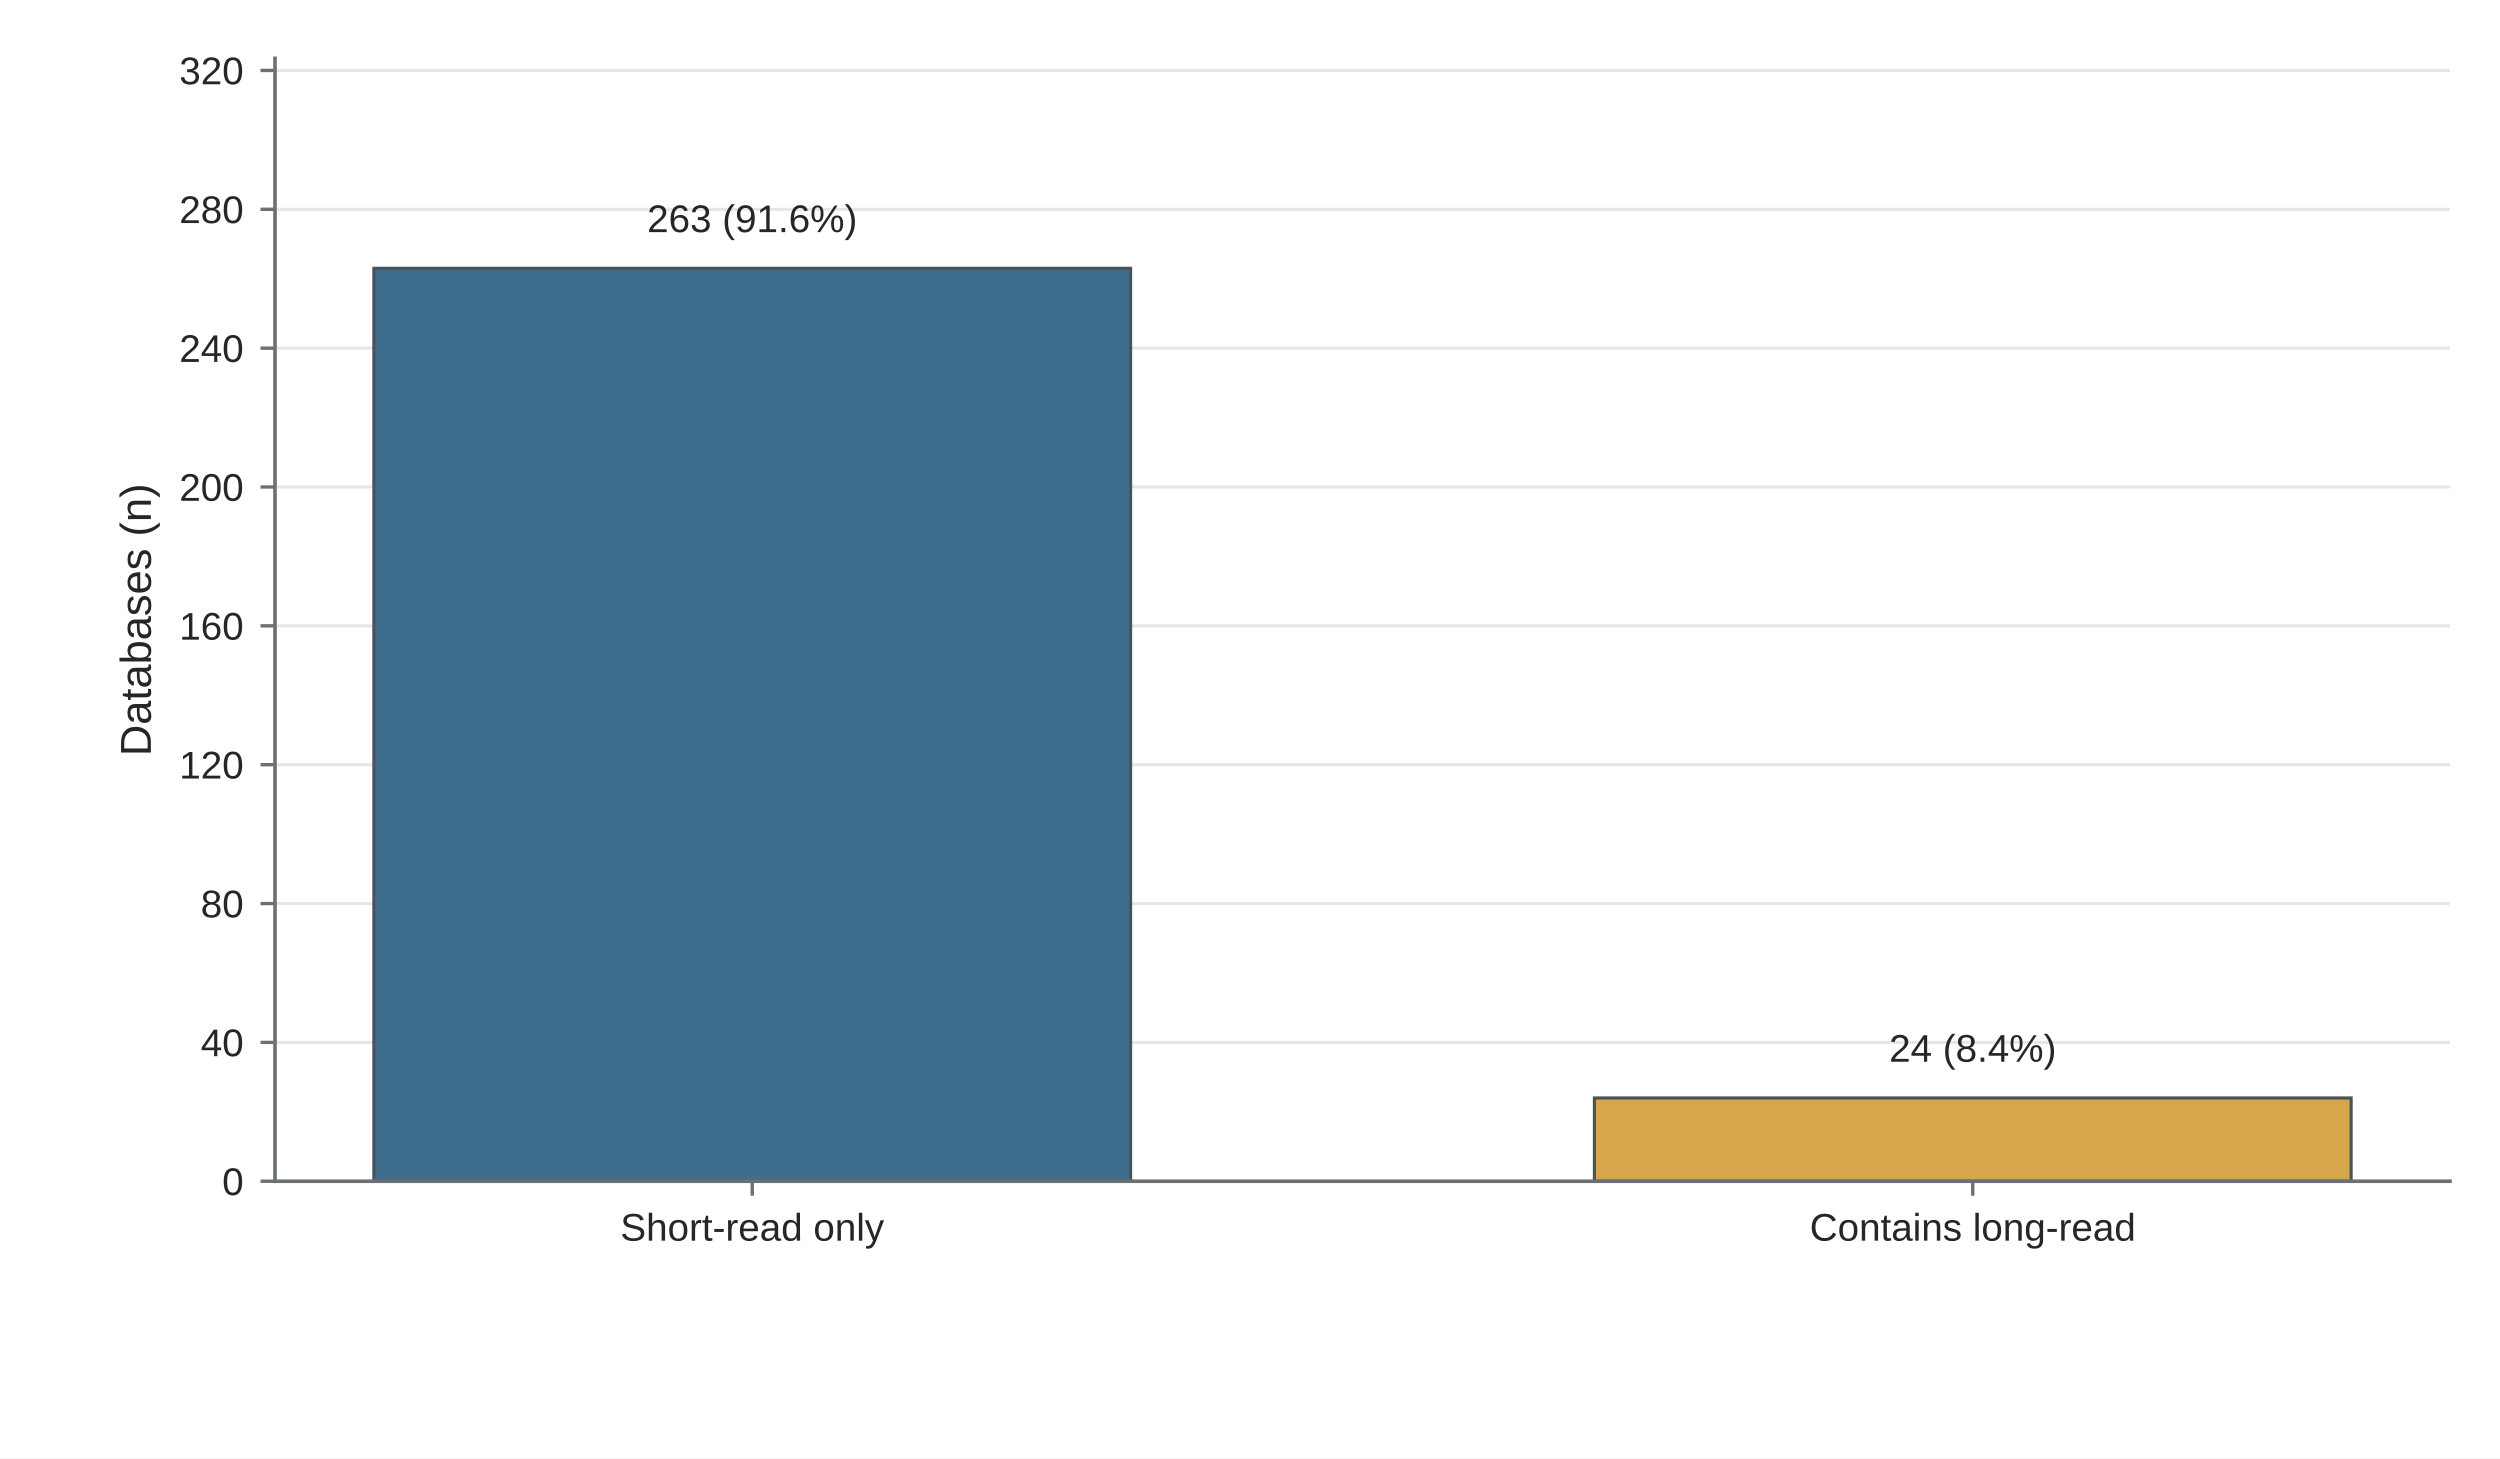
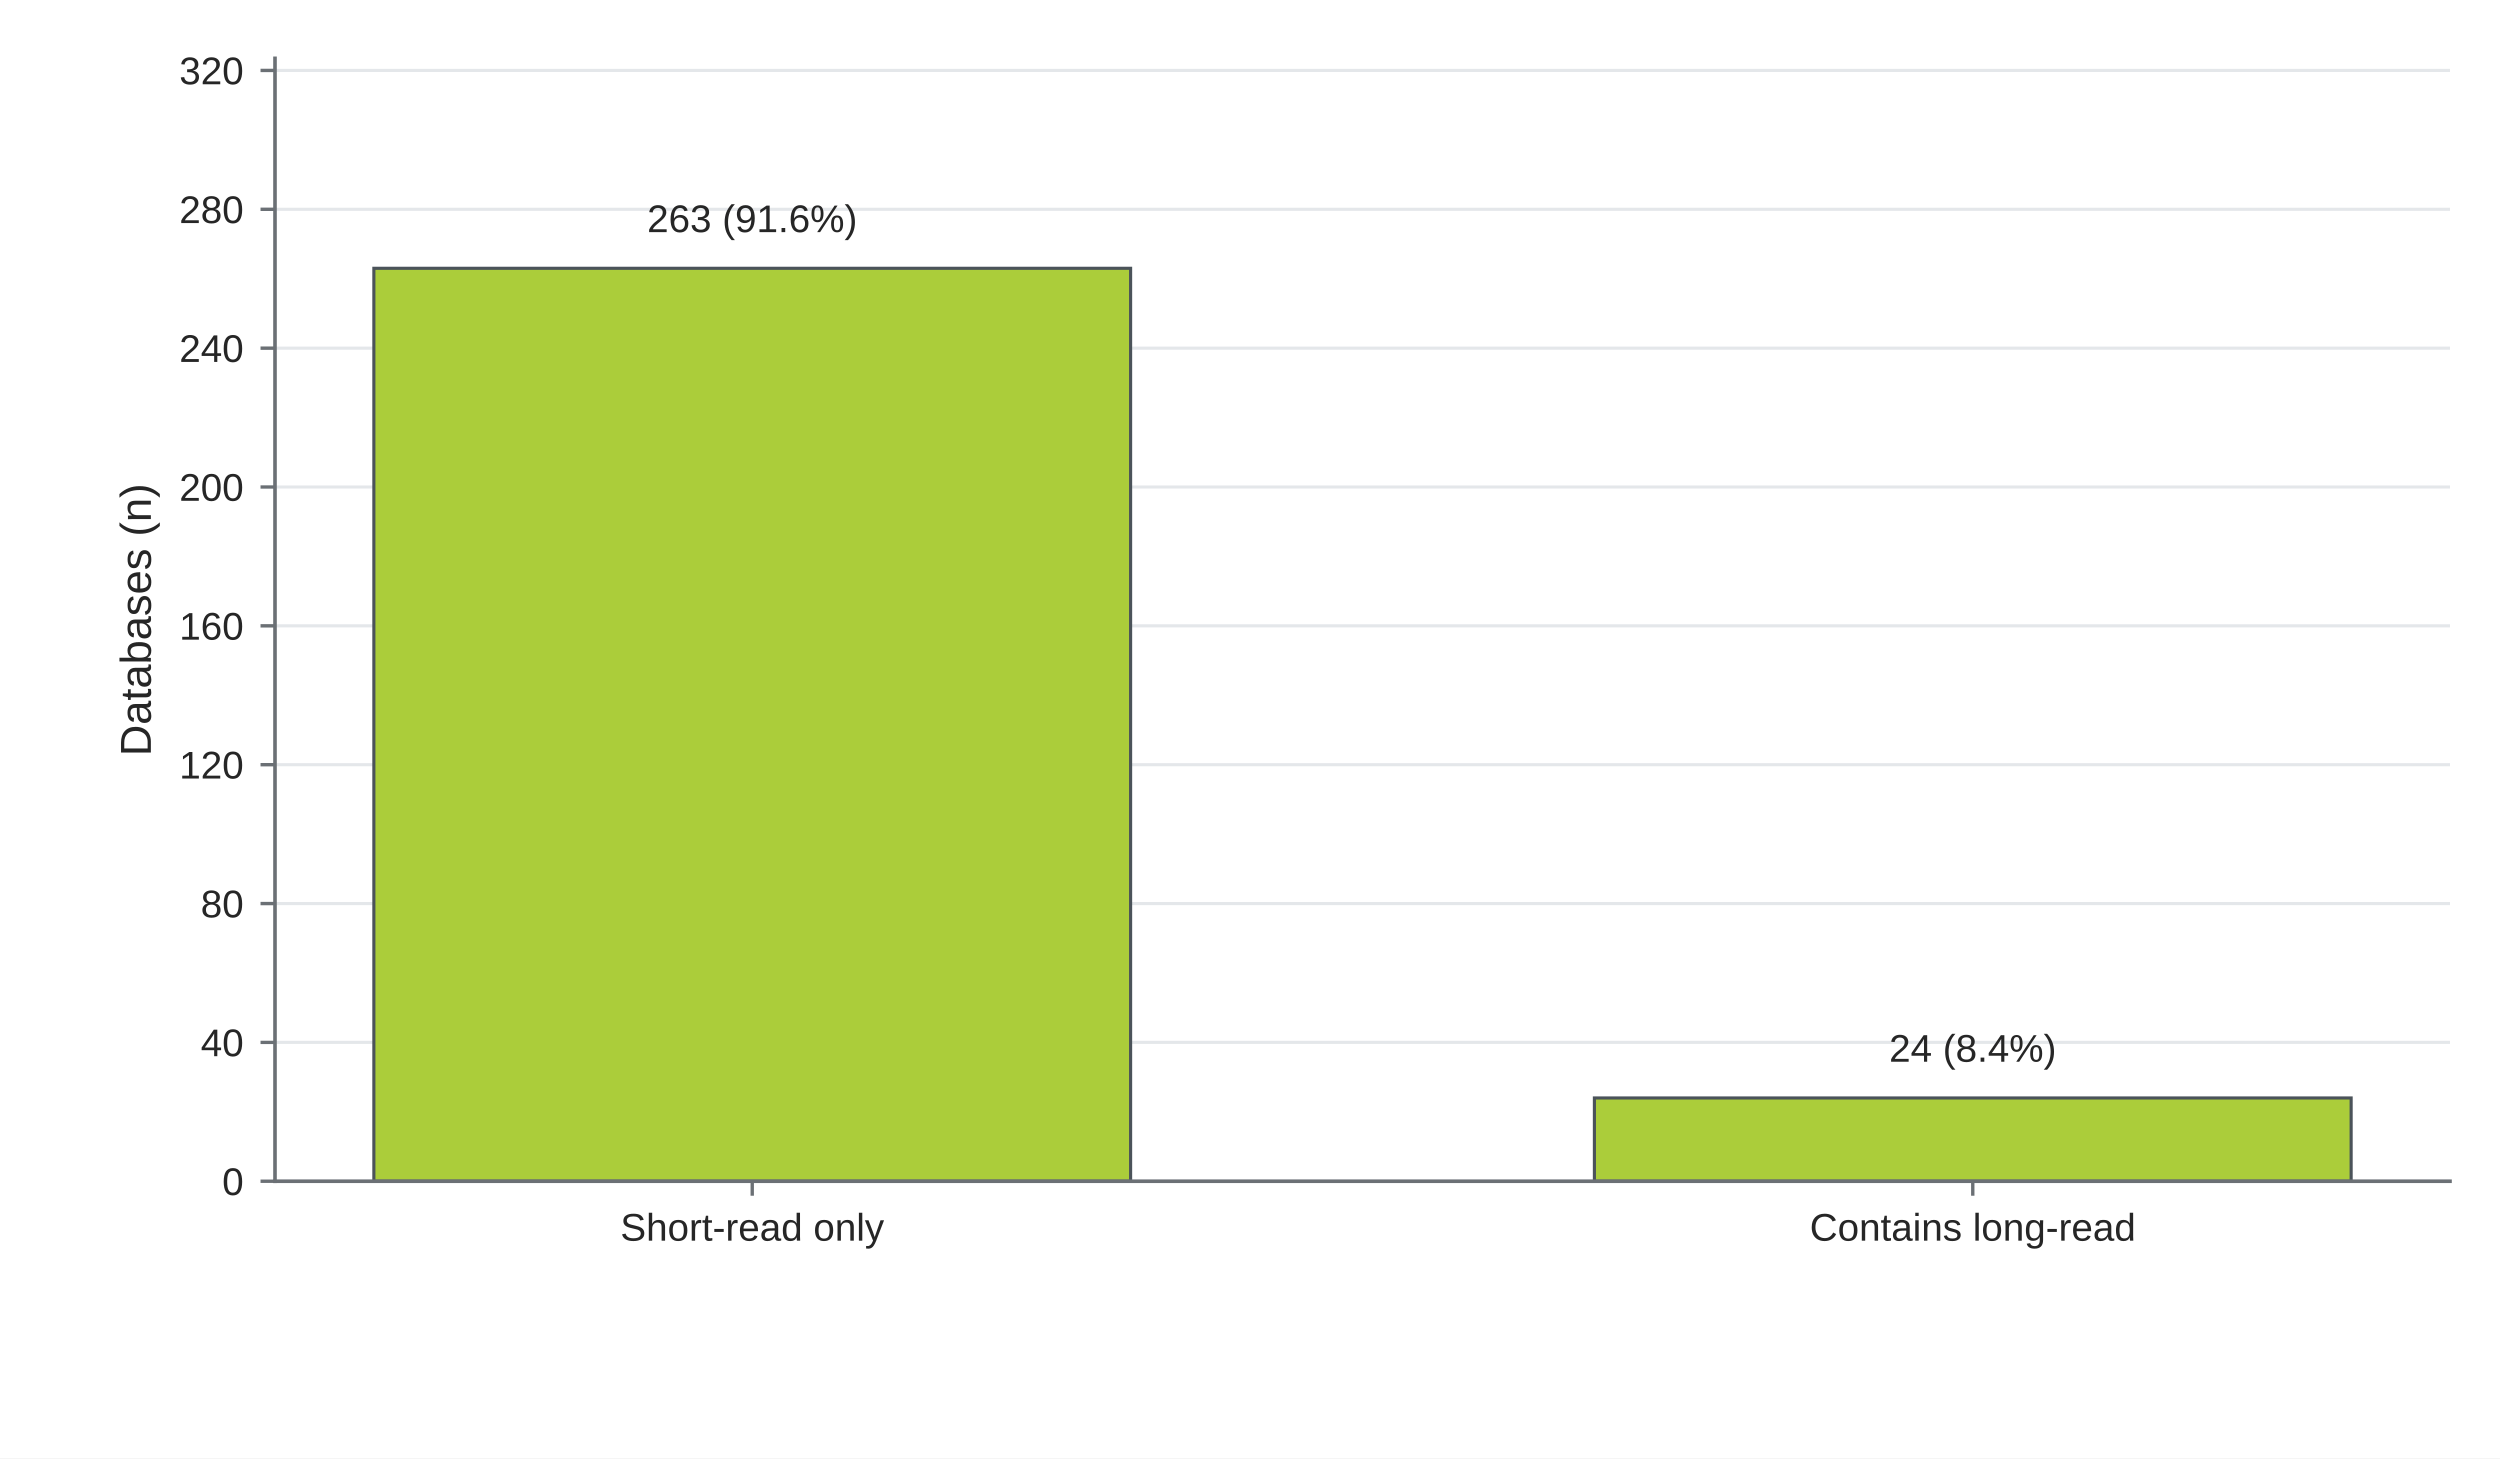
<svg xmlns="http://www.w3.org/2000/svg" xmlns:xlink="http://www.w3.org/1999/xlink" width="518.4pt" height="302.4pt" viewBox="0 0 518.4 302.4" version="1.1">
  <defs>
    <style type="text/css">*{stroke-linejoin: round; stroke-linecap: butt}</style>
  </defs>
  <g id="figure_1">
    <g id="patch_1">
      <path d="M 0 302.4  L 518.4 302.4  L 518.4 0  L 0 0  z " style="fill: #ffffff" />
    </g>
    <g id="axes_1">
      <g id="patch_2">
        <path d="M 57.024 244.944  L 508.032 244.944  L 508.032 12.096  L 57.024 12.096  z " style="fill: #ffffff" />
      </g>
      <g id="matplotlib.axis_1">
        <g id="xtick_1">
          <g id="line2d_1">
            <defs>
-               <path id="m8cfa888fb9" d="M 0 0  L 0 3  " style="stroke: #6b7075; stroke-width: 0.7" />
+               <path id="maad2cb072c" d="M 0 0  L 0 3  " style="stroke: #6b7075; stroke-width: 0.7" />
            </defs>
            <g>
-               <use xlink:href="#m8cfa888fb9" x="155.983" y="244.944" style="fill: #6b7075; stroke: #6b7075; stroke-width: 0.7" />
+               <use xlink:href="#maad2cb072c" x="155.983" y="244.944" style="fill: #6b7075; stroke: #6b7075; stroke-width: 0.7" />
            </g>
          </g>
          <g id="text_1">
            <text style="font-size: 8px; font-family: 'Arial'; text-anchor: middle; fill: #262626" x="155.983" y="257.268" transform="rotate(-0 155.9825 257.2677)">Short-read only</text>
          </g>
        </g>
        <g id="xtick_2">
          <g id="line2d_2">
            <g>
-               <use xlink:href="#m8cfa888fb9" x="409.073" y="244.944" style="fill: #6b7075; stroke: #6b7075; stroke-width: 0.7" />
+               <use xlink:href="#maad2cb072c" x="409.073" y="244.944" style="fill: #6b7075; stroke: #6b7075; stroke-width: 0.7" />
            </g>
          </g>
          <g id="text_2">
            <text style="font-size: 8px; font-family: 'Arial'; text-anchor: middle; fill: #262626" x="409.073" y="257.268" transform="rotate(-0 409.0735 257.2677)">Contains long-read</text>
          </g>
        </g>
      </g>
      <g id="matplotlib.axis_2">
        <g id="ytick_1">
          <g id="line2d_3">
-             <path d="M 57.024 244.944  L 508.032 244.944  " clip-path="url(#pc741b03c1d)" style="fill: none; stroke: #e4e7ea; stroke-width: 0.65; stroke-linecap: square" />
+             <path d="M 57.024 244.944  L 508.032 244.944  " clip-path="url(#p5c02703d24)" style="fill: none; stroke: #e4e7ea; stroke-width: 0.65; stroke-linecap: square" />
          </g>
          <g id="line2d_4">
            <defs>
-               <path id="m113291c3fe" d="M 0 0  L -3 0  " style="stroke: #6b7075; stroke-width: 0.7" />
+               <path id="mb67e69e1e5" d="M 0 0  L -3 0  " style="stroke: #6b7075; stroke-width: 0.7" />
            </defs>
            <g>
-               <use xlink:href="#m113291c3fe" x="57.024" y="244.944" style="fill: #6b7075; stroke: #6b7075; stroke-width: 0.7" />
+               <use xlink:href="#mb67e69e1e5" x="57.024" y="244.944" style="fill: #6b7075; stroke: #6b7075; stroke-width: 0.7" />
            </g>
          </g>
          <g id="text_3">
            <text style="font-size: 8px; font-family: 'Arial'; text-anchor: end; fill: #262626" x="50.524" y="247.807" transform="rotate(-0 50.524 247.8071)">0</text>
          </g>
        </g>
        <g id="ytick_2">
          <g id="line2d_5">
-             <path d="M 57.024 216.152  L 508.032 216.152  " clip-path="url(#pc741b03c1d)" style="fill: none; stroke: #e4e7ea; stroke-width: 0.65; stroke-linecap: square" />
+             <path d="M 57.024 216.152  L 508.032 216.152  " clip-path="url(#p5c02703d24)" style="fill: none; stroke: #e4e7ea; stroke-width: 0.65; stroke-linecap: square" />
          </g>
          <g id="line2d_6">
            <g>
-               <use xlink:href="#m113291c3fe" x="57.024" y="216.152" style="fill: #6b7075; stroke: #6b7075; stroke-width: 0.7" />
+               <use xlink:href="#mb67e69e1e5" x="57.024" y="216.152" style="fill: #6b7075; stroke: #6b7075; stroke-width: 0.7" />
            </g>
          </g>
          <g id="text_4">
            <text style="font-size: 8px; font-family: 'Arial'; text-anchor: end; fill: #262626" x="50.524" y="219.015" transform="rotate(-0 50.524 219.0151)">40</text>
          </g>
        </g>
        <g id="ytick_3">
          <g id="line2d_7">
-             <path d="M 57.024 187.36  L 508.032 187.36  " clip-path="url(#pc741b03c1d)" style="fill: none; stroke: #e4e7ea; stroke-width: 0.65; stroke-linecap: square" />
+             <path d="M 57.024 187.36  L 508.032 187.36  " clip-path="url(#p5c02703d24)" style="fill: none; stroke: #e4e7ea; stroke-width: 0.65; stroke-linecap: square" />
          </g>
          <g id="line2d_8">
            <g>
-               <use xlink:href="#m113291c3fe" x="57.024" y="187.36" style="fill: #6b7075; stroke: #6b7075; stroke-width: 0.7" />
+               <use xlink:href="#mb67e69e1e5" x="57.024" y="187.36" style="fill: #6b7075; stroke: #6b7075; stroke-width: 0.7" />
            </g>
          </g>
          <g id="text_5">
            <text style="font-size: 8px; font-family: 'Arial'; text-anchor: end; fill: #262626" x="50.524" y="190.223" transform="rotate(-0 50.524 190.2232)">80</text>
          </g>
        </g>
        <g id="ytick_4">
          <g id="line2d_9">
-             <path d="M 57.024 158.568  L 508.032 158.568  " clip-path="url(#pc741b03c1d)" style="fill: none; stroke: #e4e7ea; stroke-width: 0.65; stroke-linecap: square" />
+             <path d="M 57.024 158.568  L 508.032 158.568  " clip-path="url(#p5c02703d24)" style="fill: none; stroke: #e4e7ea; stroke-width: 0.65; stroke-linecap: square" />
          </g>
          <g id="line2d_10">
            <g>
-               <use xlink:href="#m113291c3fe" x="57.024" y="158.568" style="fill: #6b7075; stroke: #6b7075; stroke-width: 0.7" />
+               <use xlink:href="#mb67e69e1e5" x="57.024" y="158.568" style="fill: #6b7075; stroke: #6b7075; stroke-width: 0.7" />
            </g>
          </g>
          <g id="text_6">
            <text style="font-size: 8px; font-family: 'Arial'; text-anchor: end; fill: #262626" x="50.524" y="161.431" transform="rotate(-0 50.524 161.4312)">120</text>
          </g>
        </g>
        <g id="ytick_5">
          <g id="line2d_11">
-             <path d="M 57.024 129.776  L 508.032 129.776  " clip-path="url(#pc741b03c1d)" style="fill: none; stroke: #e4e7ea; stroke-width: 0.65; stroke-linecap: square" />
+             <path d="M 57.024 129.776  L 508.032 129.776  " clip-path="url(#p5c02703d24)" style="fill: none; stroke: #e4e7ea; stroke-width: 0.65; stroke-linecap: square" />
          </g>
          <g id="line2d_12">
            <g>
-               <use xlink:href="#m113291c3fe" x="57.024" y="129.776" style="fill: #6b7075; stroke: #6b7075; stroke-width: 0.7" />
+               <use xlink:href="#mb67e69e1e5" x="57.024" y="129.776" style="fill: #6b7075; stroke: #6b7075; stroke-width: 0.7" />
            </g>
          </g>
          <g id="text_7">
            <text style="font-size: 8px; font-family: 'Arial'; text-anchor: end; fill: #262626" x="50.524" y="132.639" transform="rotate(-0 50.524 132.6392)">160</text>
          </g>
        </g>
        <g id="ytick_6">
          <g id="line2d_13">
-             <path d="M 57.024 100.984  L 508.032 100.984  " clip-path="url(#pc741b03c1d)" style="fill: none; stroke: #e4e7ea; stroke-width: 0.65; stroke-linecap: square" />
+             <path d="M 57.024 100.984  L 508.032 100.984  " clip-path="url(#p5c02703d24)" style="fill: none; stroke: #e4e7ea; stroke-width: 0.65; stroke-linecap: square" />
          </g>
          <g id="line2d_14">
            <g>
-               <use xlink:href="#m113291c3fe" x="57.024" y="100.984" style="fill: #6b7075; stroke: #6b7075; stroke-width: 0.7" />
+               <use xlink:href="#mb67e69e1e5" x="57.024" y="100.984" style="fill: #6b7075; stroke: #6b7075; stroke-width: 0.7" />
            </g>
          </g>
          <g id="text_8">
            <text style="font-size: 8px; font-family: 'Arial'; text-anchor: end; fill: #262626" x="50.524" y="103.847" transform="rotate(-0 50.524 103.8472)">200</text>
          </g>
        </g>
        <g id="ytick_7">
          <g id="line2d_15">
-             <path d="M 57.024 72.192  L 508.032 72.192  " clip-path="url(#pc741b03c1d)" style="fill: none; stroke: #e4e7ea; stroke-width: 0.65; stroke-linecap: square" />
+             <path d="M 57.024 72.192  L 508.032 72.192  " clip-path="url(#p5c02703d24)" style="fill: none; stroke: #e4e7ea; stroke-width: 0.65; stroke-linecap: square" />
          </g>
          <g id="line2d_16">
            <g>
-               <use xlink:href="#m113291c3fe" x="57.024" y="72.192" style="fill: #6b7075; stroke: #6b7075; stroke-width: 0.7" />
+               <use xlink:href="#mb67e69e1e5" x="57.024" y="72.192" style="fill: #6b7075; stroke: #6b7075; stroke-width: 0.7" />
            </g>
          </g>
          <g id="text_9">
            <text style="font-size: 8px; font-family: 'Arial'; text-anchor: end; fill: #262626" x="50.524" y="75.055" transform="rotate(-0 50.524 75.0552)">240</text>
          </g>
        </g>
        <g id="ytick_8">
          <g id="line2d_17">
-             <path d="M 57.024 43.4  L 508.032 43.4  " clip-path="url(#pc741b03c1d)" style="fill: none; stroke: #e4e7ea; stroke-width: 0.65; stroke-linecap: square" />
+             <path d="M 57.024 43.4  L 508.032 43.4  " clip-path="url(#p5c02703d24)" style="fill: none; stroke: #e4e7ea; stroke-width: 0.65; stroke-linecap: square" />
          </g>
          <g id="line2d_18">
            <g>
-               <use xlink:href="#m113291c3fe" x="57.024" y="43.4" style="fill: #6b7075; stroke: #6b7075; stroke-width: 0.7" />
+               <use xlink:href="#mb67e69e1e5" x="57.024" y="43.4" style="fill: #6b7075; stroke: #6b7075; stroke-width: 0.7" />
            </g>
          </g>
          <g id="text_10">
            <text style="font-size: 8px; font-family: 'Arial'; text-anchor: end; fill: #262626" x="50.524" y="46.263" transform="rotate(-0 50.524 46.26321)">280</text>
          </g>
        </g>
        <g id="ytick_9">
          <g id="line2d_19">
-             <path d="M 57.024 14.608  L 508.032 14.608  " clip-path="url(#pc741b03c1d)" style="fill: none; stroke: #e4e7ea; stroke-width: 0.65; stroke-linecap: square" />
+             <path d="M 57.024 14.608  L 508.032 14.608  " clip-path="url(#p5c02703d24)" style="fill: none; stroke: #e4e7ea; stroke-width: 0.65; stroke-linecap: square" />
          </g>
          <g id="line2d_20">
            <g>
-               <use xlink:href="#m113291c3fe" x="57.024" y="14.608" style="fill: #6b7075; stroke: #6b7075; stroke-width: 0.7" />
+               <use xlink:href="#mb67e69e1e5" x="57.024" y="14.608" style="fill: #6b7075; stroke: #6b7075; stroke-width: 0.7" />
            </g>
          </g>
          <g id="text_11">
            <text style="font-size: 8px; font-family: 'Arial'; text-anchor: end; fill: #262626" x="50.524" y="17.471" transform="rotate(-0 50.524 17.47123)">320</text>
          </g>
        </g>
        <g id="text_12">
          <text style="font-size: 9px; font-family: 'Arial'; text-anchor: middle; fill: #262626" x="31.284" y="128.52" transform="rotate(-90 31.28353 128.52)">Databases (n)</text>
        </g>
      </g>
      <g id="patch_3">
-         <path d="M 77.524 244.944  L 234.441 244.944  L 234.441 55.637  L 77.524 55.637  z " clip-path="url(#pc741b03c1d)" style="fill: #3e6d8e; stroke: #4b535a; stroke-width: 0.65; stroke-linejoin: miter" />
+         <path d="M 77.524 244.944  L 234.441 244.944  L 234.441 55.637  L 77.524 55.637  z " clip-path="url(#p5c02703d24)" style="fill: #abcd3a; stroke: #4b535a; stroke-width: 0.65; stroke-linejoin: miter" />
      </g>
      <g id="patch_4">
-         <path d="M 330.615 244.944  L 487.532 244.944  L 487.532 227.669  L 330.615 227.669  z " clip-path="url(#pc741b03c1d)" style="fill: #d6a64b; stroke: #4b535a; stroke-width: 0.65; stroke-linejoin: miter" />
+         <path d="M 330.615 244.944  L 487.532 244.944  L 487.532 227.669  L 330.615 227.669  z " clip-path="url(#p5c02703d24)" style="fill: #abcd3a; stroke: #4b535a; stroke-width: 0.65; stroke-linejoin: miter" />
      </g>
      <g id="patch_5">
        <path d="M 57.024 244.944  L 57.024 12.096  " style="fill: none; stroke: #6b7075; stroke-width: 0.75; stroke-linejoin: miter; stroke-linecap: square" />
      </g>
      <g id="patch_6">
        <path d="M 57.024 244.944  L 508.032 244.944  " style="fill: none; stroke: #6b7075; stroke-width: 0.75; stroke-linejoin: miter; stroke-linecap: square" />
      </g>
      <g id="text_13">
        <text style="font-size: 8px; font-family: 'Arial'; text-anchor: middle; fill: #262626" x="155.983" y="48.132" transform="rotate(-0 155.9825 48.13173)">263 (91.6%)</text>
      </g>
      <g id="text_14">
        <text style="font-size: 8px; font-family: 'Arial'; text-anchor: middle; fill: #262626" x="409.073" y="220.164" transform="rotate(-0 409.0735 220.1639)">24 (8.4%)</text>
      </g>
    </g>
  </g>
  <defs>
-     <clipPath id="pc741b03c1d">
+     <clipPath id="p5c02703d24">
      <rect x="57.024" y="12.096" width="451.008" height="232.848" />
    </clipPath>
  </defs>
</svg>
